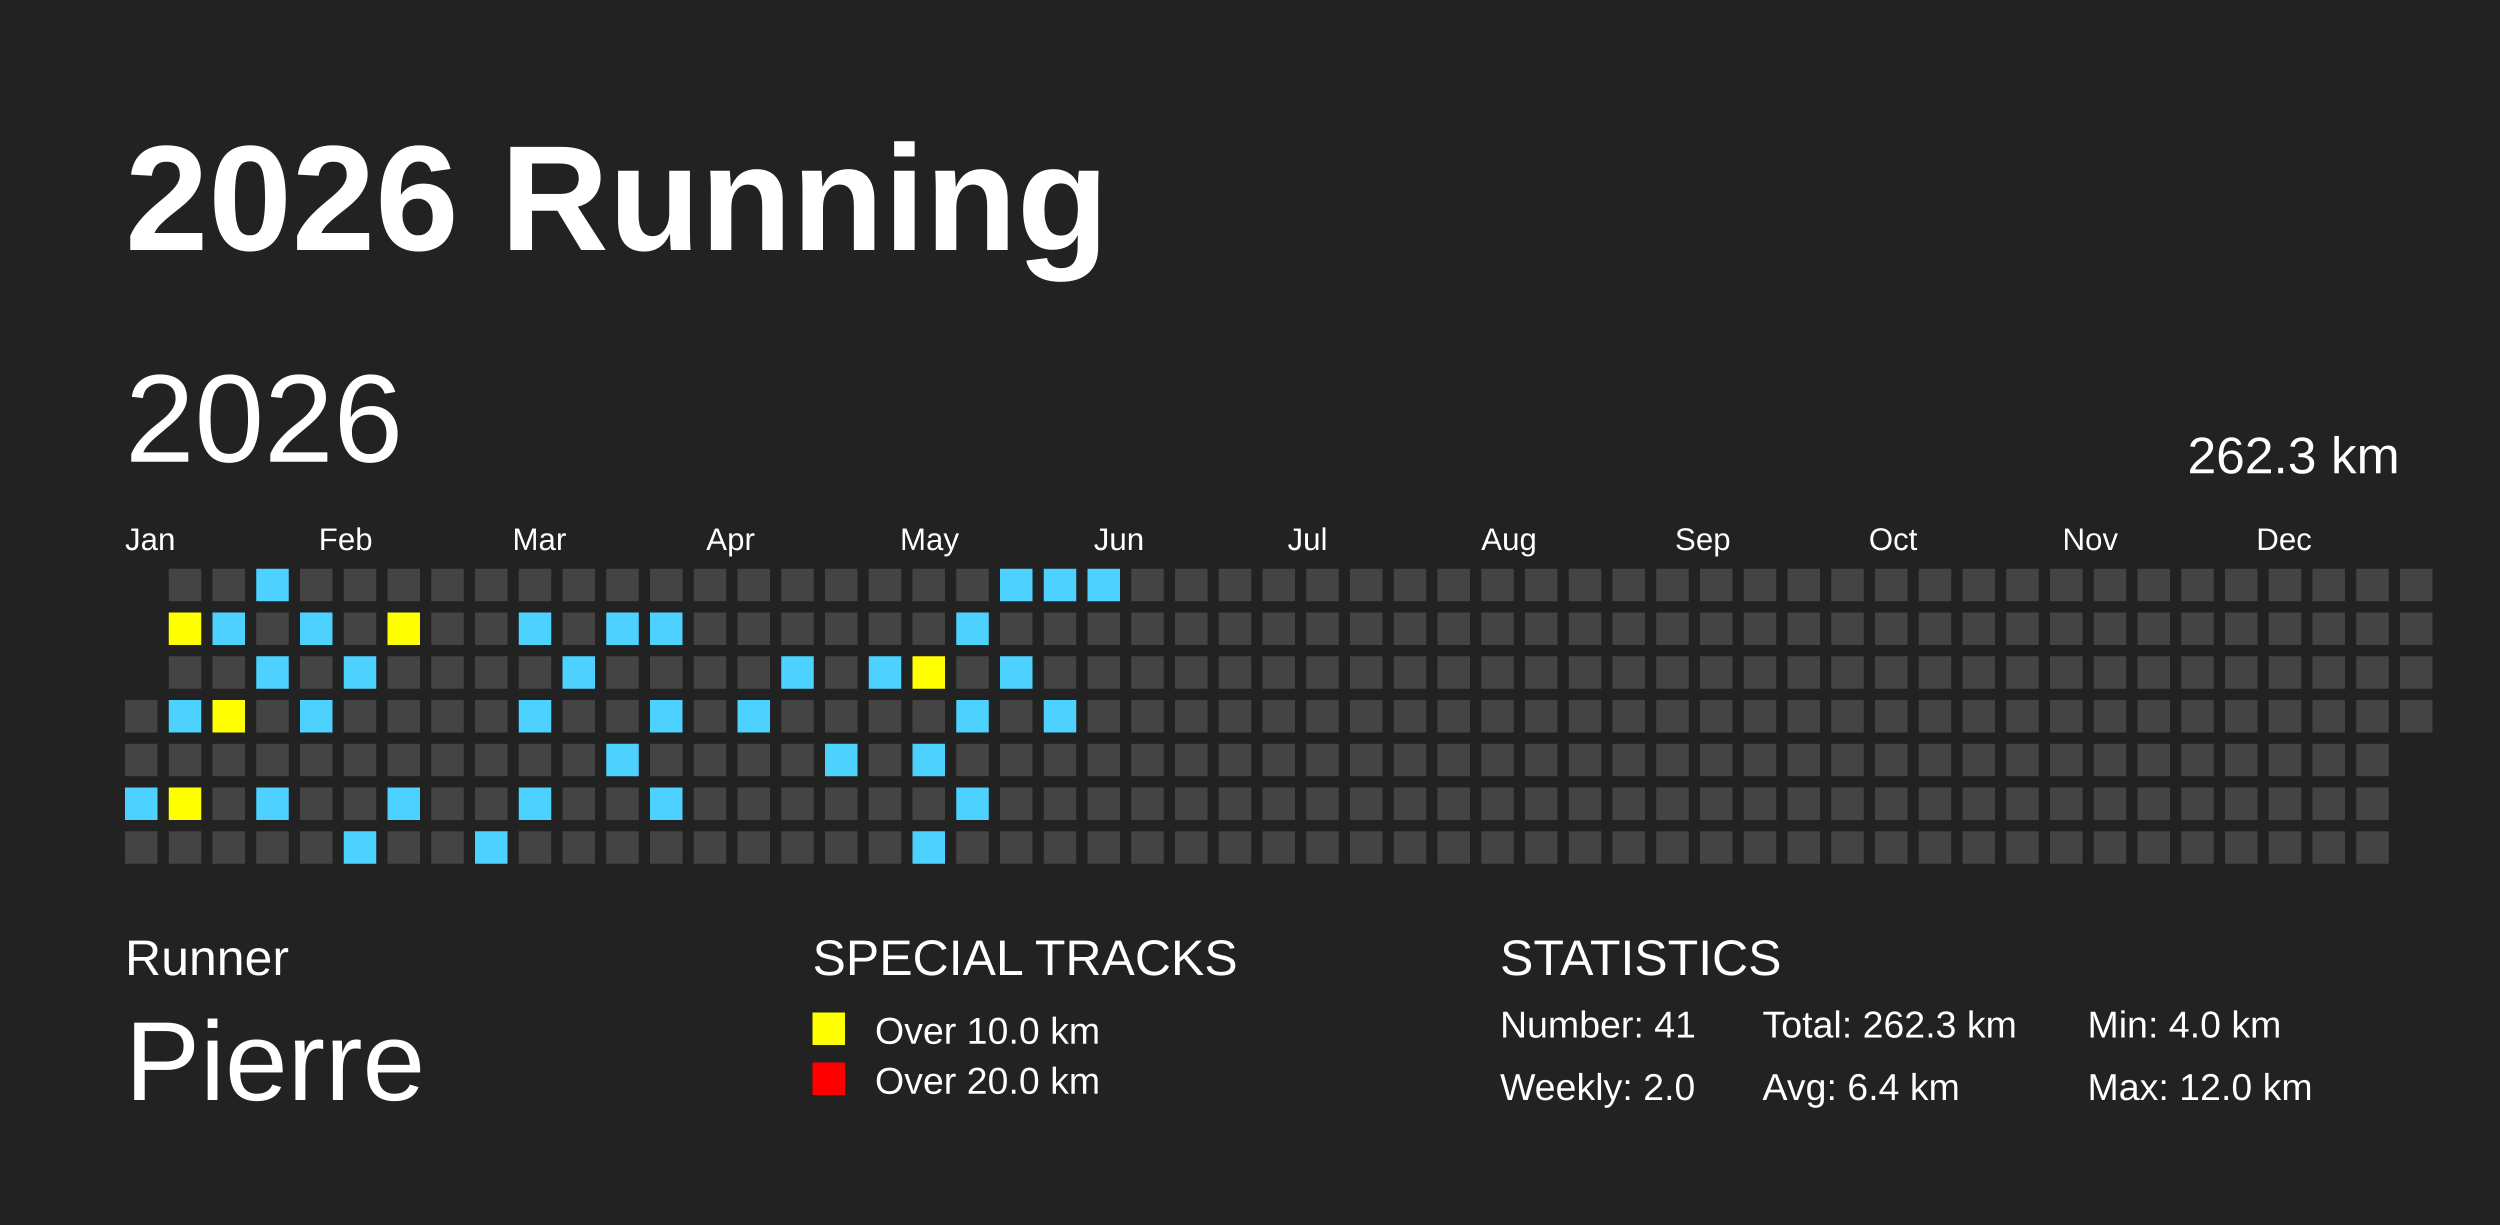
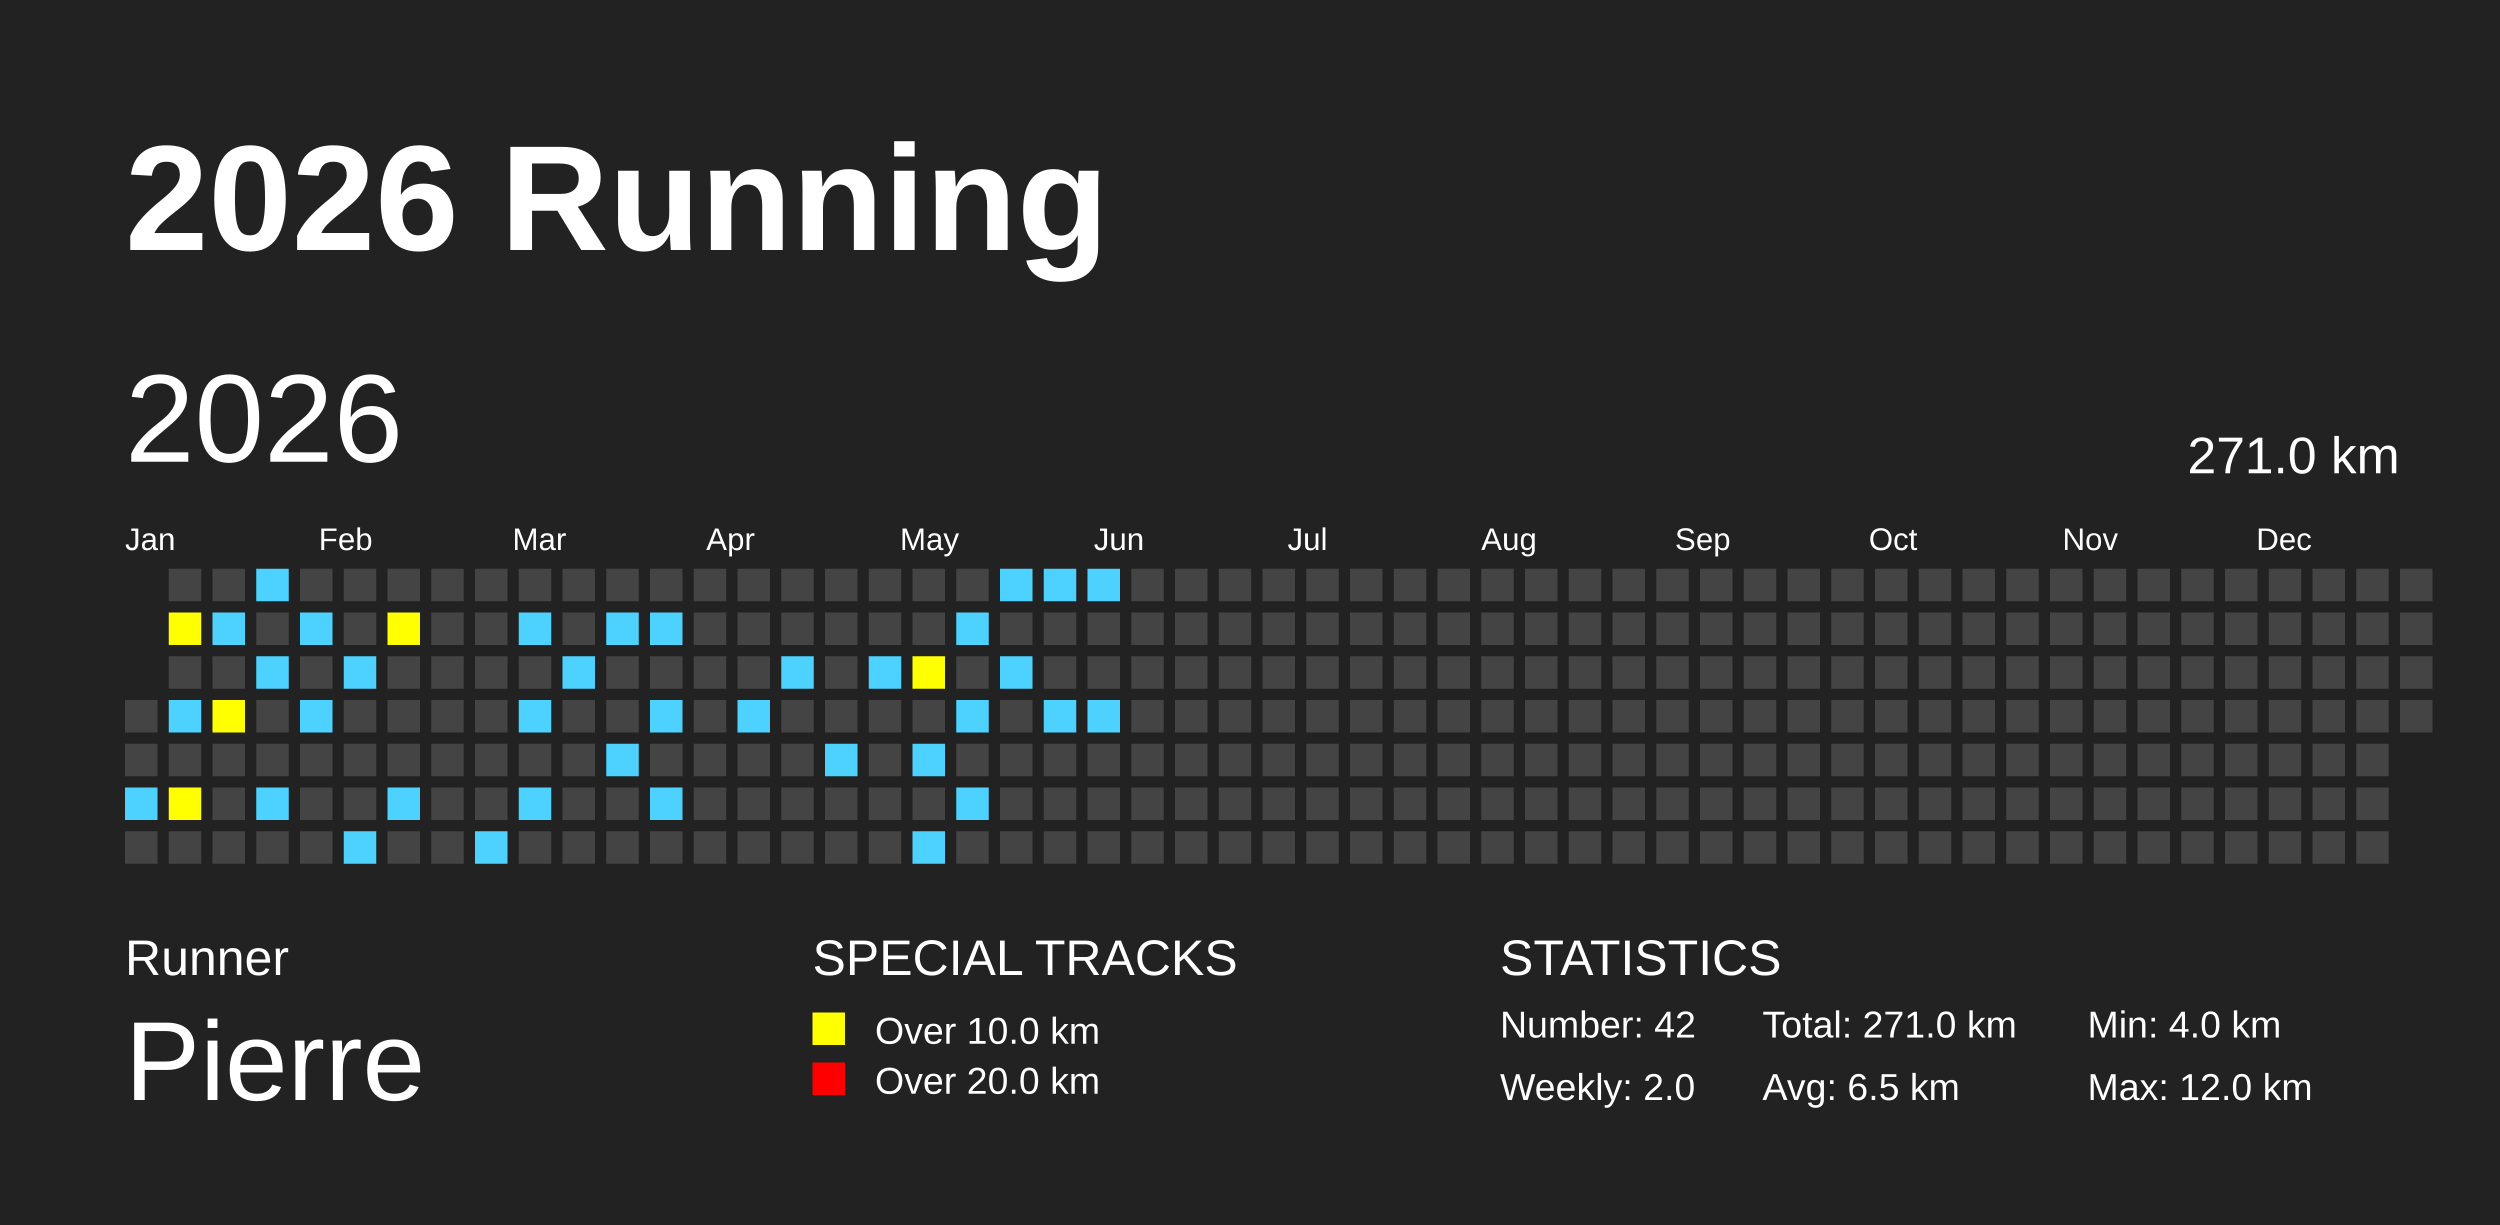
<svg xmlns="http://www.w3.org/2000/svg" baseProfile="full" height="98mm" version="1.1" viewBox="0,0,200,98" width="200mm">
  <defs />
  <rect fill="#222222" height="98" width="200" x="0" y="0" />
  <text fill="#FFFFFF" style="font-size:12px; font-family:Arial; font-weight:bold;" x="10" y="20">2026 Running</text>
  <text fill="#FFFFFF" style="font-size:4px; font-family:Arial" x="10" y="78">Runner</text>
  <text fill="#FFFFFF" style="font-size:9px; font-family:Arial" x="10" y="88">Pierre</text>
  <text fill="#FFFFFF" style="font-size:4px; font-family:Arial" x="65" y="78">SPECIAL TRACKS</text>
  <rect fill="yellow" height="2.6" width="2.6" x="65" y="81" />
  <text fill="#FFFFFF" style="font-size:3px; font-family:Arial" x="70" y="83.5">Over 10.0 km</text>
  <rect fill="red" height="2.6" width="2.6" x="65" y="85" />
  <text fill="#FFFFFF" style="font-size:3px; font-family:Arial" x="70" y="87.5">Over 20.0 km</text>
  <text fill="#FFFFFF" style="font-size:4px; font-family:Arial" x="120" y="78">STATISTICS</text>
-   <text fill="#FFFFFF" style="font-size:3px; font-family:Arial" x="120" y="83">Number: 41</text>
+   <text fill="#FFFFFF" style="font-size:3px; font-family:Arial" x="120" y="83">Number: 42</text>
  <text fill="#FFFFFF" style="font-size:3px; font-family:Arial" x="120" y="88">Weekly: 2.0</text>
-   <text fill="#FFFFFF" style="font-size:3px; font-family:Arial" x="141" y="83">Total: 262.3 km</text>
-   <text fill="#FFFFFF" style="font-size:3px; font-family:Arial" x="141" y="88">Avg: 6.4 km</text>
+   <text fill="#FFFFFF" style="font-size:3px; font-family:Arial" x="141" y="83">Total: 271.0 km</text>
+   <text fill="#FFFFFF" style="font-size:3px; font-family:Arial" x="141" y="88">Avg: 6.5 km</text>
  <text fill="#FFFFFF" style="font-size:3px; font-family:Arial" x="167" y="83">Min: 4.0 km</text>
  <text fill="#FFFFFF" style="font-size:3px; font-family:Arial" x="167" y="88">Max: 12.0 km</text>
  <text dominant-baseline="hanging" fill="#FFFFFF" style="font-size:10.0px; font-family:Arial;" x="10" y="30">2026</text>
-   <text dominant-baseline="hanging" fill="#FFFFFF" style="font-size:4.125px; font-family:Arial;" x="175" y="35">262.3 km</text>
+   <text dominant-baseline="hanging" fill="#FFFFFF" style="font-size:4.125px; font-family:Arial;" x="175" y="35">271.0 km</text>
  <text fill="#FFFFFF" style="font-size:2.5px; font-family:Arial" x="10.0" y="44">Jan</text>
  <text fill="#FFFFFF" style="font-size:2.5px; font-family:Arial" x="25.5" y="44">Feb</text>
  <text fill="#FFFFFF" style="font-size:2.5px; font-family:Arial" x="41.0" y="44">Mar</text>
  <text fill="#FFFFFF" style="font-size:2.5px; font-family:Arial" x="56.5" y="44">Apr</text>
  <text fill="#FFFFFF" style="font-size:2.5px; font-family:Arial" x="72.0" y="44">May</text>
  <text fill="#FFFFFF" style="font-size:2.5px; font-family:Arial" x="87.5" y="44">Jun</text>
  <text fill="#FFFFFF" style="font-size:2.5px; font-family:Arial" x="103.0" y="44">Jul</text>
  <text fill="#FFFFFF" style="font-size:2.5px; font-family:Arial" x="118.5" y="44">Aug</text>
  <text fill="#FFFFFF" style="font-size:2.5px; font-family:Arial" x="134.0" y="44">Sep</text>
  <text fill="#FFFFFF" style="font-size:2.5px; font-family:Arial" x="149.5" y="44">Oct</text>
  <text fill="#FFFFFF" style="font-size:2.5px; font-family:Arial" x="165.0" y="44">Nov</text>
  <text fill="#FFFFFF" style="font-size:2.5px; font-family:Arial" x="180.5" y="44">Dec</text>
  <rect fill="#444444" height="2.6" width="2.6" x="10.0" y="56.0" />
  <rect fill="#444444" height="2.6" width="2.6" x="10.0" y="59.5" />
  <rect fill="#4DD2FF" height="2.6" width="2.6" x="10.0" y="63.0" />
  <rect fill="#444444" height="2.6" width="2.6" x="10.0" y="66.5" />
  <rect fill="#444444" height="2.6" width="2.6" x="13.5" y="45.5" />
  <rect fill="yellow" height="2.6" width="2.6" x="13.5" y="49.0" />
  <rect fill="#444444" height="2.6" width="2.6" x="13.5" y="52.5" />
  <rect fill="#4DD2FF" height="2.6" width="2.6" x="13.5" y="56.0" />
  <rect fill="#444444" height="2.6" width="2.6" x="13.5" y="59.5" />
  <rect fill="yellow" height="2.6" width="2.6" x="13.5" y="63.0" />
  <rect fill="#444444" height="2.6" width="2.6" x="13.5" y="66.5" />
  <rect fill="#444444" height="2.6" width="2.6" x="17.0" y="45.5" />
  <rect fill="#4DD2FF" height="2.6" width="2.6" x="17.0" y="49.0" />
  <rect fill="#444444" height="2.6" width="2.6" x="17.0" y="52.5" />
  <rect fill="yellow" height="2.6" width="2.6" x="17.0" y="56.0" />
  <rect fill="#444444" height="2.6" width="2.6" x="17.0" y="59.5" />
  <rect fill="#444444" height="2.6" width="2.6" x="17.0" y="63.0" />
  <rect fill="#444444" height="2.6" width="2.6" x="17.0" y="66.5" />
  <rect fill="#4DD2FF" height="2.6" width="2.6" x="20.5" y="45.5" />
  <rect fill="#444444" height="2.6" width="2.6" x="20.5" y="49.0" />
  <rect fill="#4DD2FF" height="2.6" width="2.6" x="20.5" y="52.5" />
  <rect fill="#444444" height="2.6" width="2.6" x="20.5" y="56.0" />
  <rect fill="#444444" height="2.6" width="2.6" x="20.5" y="59.5" />
  <rect fill="#4DD2FF" height="2.6" width="2.6" x="20.5" y="63.0" />
  <rect fill="#444444" height="2.6" width="2.6" x="20.5" y="66.5" />
  <rect fill="#444444" height="2.6" width="2.6" x="24.0" y="45.5" />
  <rect fill="#4DD2FF" height="2.6" width="2.6" x="24.0" y="49.0" />
  <rect fill="#444444" height="2.6" width="2.6" x="24.0" y="52.5" />
  <rect fill="#4DD2FF" height="2.6" width="2.6" x="24.0" y="56.0" />
  <rect fill="#444444" height="2.6" width="2.6" x="24.0" y="59.5" />
  <rect fill="#444444" height="2.6" width="2.6" x="24.0" y="63.0" />
  <rect fill="#444444" height="2.6" width="2.6" x="24.0" y="66.5" />
  <rect fill="#444444" height="2.6" width="2.6" x="27.5" y="45.5" />
  <rect fill="#444444" height="2.6" width="2.6" x="27.5" y="49.0" />
  <rect fill="#4DD2FF" height="2.6" width="2.6" x="27.5" y="52.5" />
  <rect fill="#444444" height="2.6" width="2.6" x="27.5" y="56.0" />
  <rect fill="#444444" height="2.6" width="2.6" x="27.5" y="59.5" />
  <rect fill="#444444" height="2.6" width="2.6" x="27.5" y="63.0" />
  <rect fill="#4DD2FF" height="2.6" width="2.6" x="27.5" y="66.5" />
  <rect fill="#444444" height="2.6" width="2.6" x="31.0" y="45.5" />
  <rect fill="yellow" height="2.6" width="2.6" x="31.0" y="49.0" />
  <rect fill="#444444" height="2.6" width="2.6" x="31.0" y="52.5" />
  <rect fill="#444444" height="2.6" width="2.6" x="31.0" y="56.0" />
  <rect fill="#444444" height="2.6" width="2.6" x="31.0" y="59.5" />
  <rect fill="#4DD2FF" height="2.6" width="2.6" x="31.0" y="63.0" />
  <rect fill="#444444" height="2.6" width="2.6" x="31.0" y="66.5" />
  <rect fill="#444444" height="2.6" width="2.6" x="34.5" y="45.5" />
  <rect fill="#444444" height="2.6" width="2.6" x="34.5" y="49.0" />
  <rect fill="#444444" height="2.6" width="2.6" x="34.5" y="52.5" />
  <rect fill="#444444" height="2.6" width="2.6" x="34.5" y="56.0" />
  <rect fill="#444444" height="2.6" width="2.6" x="34.5" y="59.5" />
  <rect fill="#444444" height="2.6" width="2.6" x="34.5" y="63.0" />
  <rect fill="#444444" height="2.6" width="2.6" x="34.5" y="66.5" />
  <rect fill="#444444" height="2.6" width="2.6" x="38.0" y="45.5" />
  <rect fill="#444444" height="2.6" width="2.6" x="38.0" y="49.0" />
  <rect fill="#444444" height="2.6" width="2.6" x="38.0" y="52.5" />
  <rect fill="#444444" height="2.6" width="2.6" x="38.0" y="56.0" />
  <rect fill="#444444" height="2.6" width="2.6" x="38.0" y="59.5" />
  <rect fill="#444444" height="2.6" width="2.6" x="38.0" y="63.0" />
  <rect fill="#4DD2FF" height="2.6" width="2.6" x="38.0" y="66.5" />
  <rect fill="#444444" height="2.6" width="2.6" x="41.5" y="45.5" />
  <rect fill="#4DD2FF" height="2.6" width="2.6" x="41.5" y="49.0" />
  <rect fill="#444444" height="2.6" width="2.6" x="41.5" y="52.5" />
  <rect fill="#4DD2FF" height="2.6" width="2.6" x="41.5" y="56.0" />
  <rect fill="#444444" height="2.6" width="2.6" x="41.5" y="59.5" />
  <rect fill="#4DD2FF" height="2.6" width="2.6" x="41.5" y="63.0" />
  <rect fill="#444444" height="2.6" width="2.6" x="41.5" y="66.5" />
  <rect fill="#444444" height="2.6" width="2.6" x="45.0" y="45.5" />
  <rect fill="#444444" height="2.6" width="2.6" x="45.0" y="49.0" />
  <rect fill="#4DD2FF" height="2.6" width="2.6" x="45.0" y="52.5" />
  <rect fill="#444444" height="2.6" width="2.6" x="45.0" y="56.0" />
  <rect fill="#444444" height="2.6" width="2.6" x="45.0" y="59.5" />
  <rect fill="#444444" height="2.6" width="2.6" x="45.0" y="63.0" />
  <rect fill="#444444" height="2.6" width="2.6" x="45.0" y="66.5" />
  <rect fill="#444444" height="2.6" width="2.6" x="48.5" y="45.5" />
  <rect fill="#4DD2FF" height="2.6" width="2.6" x="48.5" y="49.0" />
  <rect fill="#444444" height="2.6" width="2.6" x="48.5" y="52.5" />
  <rect fill="#444444" height="2.6" width="2.6" x="48.5" y="56.0" />
  <rect fill="#4DD2FF" height="2.6" width="2.6" x="48.5" y="59.5" />
  <rect fill="#444444" height="2.6" width="2.6" x="48.5" y="63.0" />
  <rect fill="#444444" height="2.6" width="2.6" x="48.5" y="66.5" />
  <rect fill="#444444" height="2.6" width="2.6" x="52.0" y="45.5" />
  <rect fill="#4DD2FF" height="2.6" width="2.6" x="52.0" y="49.0" />
  <rect fill="#444444" height="2.6" width="2.6" x="52.0" y="52.5" />
  <rect fill="#4DD2FF" height="2.6" width="2.6" x="52.0" y="56.0" />
  <rect fill="#444444" height="2.6" width="2.6" x="52.0" y="59.5" />
  <rect fill="#4DD2FF" height="2.6" width="2.6" x="52.0" y="63.0" />
  <rect fill="#444444" height="2.6" width="2.6" x="52.0" y="66.5" />
  <rect fill="#444444" height="2.6" width="2.6" x="55.5" y="45.5" />
  <rect fill="#444444" height="2.6" width="2.6" x="55.5" y="49.0" />
  <rect fill="#444444" height="2.6" width="2.6" x="55.5" y="52.5" />
  <rect fill="#444444" height="2.6" width="2.6" x="55.5" y="56.0" />
  <rect fill="#444444" height="2.6" width="2.6" x="55.5" y="59.5" />
  <rect fill="#444444" height="2.6" width="2.6" x="55.5" y="63.0" />
  <rect fill="#444444" height="2.6" width="2.6" x="55.5" y="66.5" />
  <rect fill="#444444" height="2.6" width="2.6" x="59.0" y="45.5" />
  <rect fill="#444444" height="2.6" width="2.6" x="59.0" y="49.0" />
  <rect fill="#444444" height="2.6" width="2.6" x="59.0" y="52.5" />
  <rect fill="#4DD2FF" height="2.6" width="2.6" x="59.0" y="56.0" />
  <rect fill="#444444" height="2.6" width="2.6" x="59.0" y="59.5" />
  <rect fill="#444444" height="2.6" width="2.6" x="59.0" y="63.0" />
  <rect fill="#444444" height="2.6" width="2.6" x="59.0" y="66.5" />
  <rect fill="#444444" height="2.6" width="2.6" x="62.5" y="45.5" />
  <rect fill="#444444" height="2.6" width="2.6" x="62.5" y="49.0" />
  <rect fill="#4DD2FF" height="2.6" width="2.6" x="62.5" y="52.5" />
  <rect fill="#444444" height="2.6" width="2.6" x="62.5" y="56.0" />
  <rect fill="#444444" height="2.6" width="2.6" x="62.5" y="59.5" />
  <rect fill="#444444" height="2.6" width="2.6" x="62.5" y="63.0" />
  <rect fill="#444444" height="2.6" width="2.6" x="62.5" y="66.5" />
  <rect fill="#444444" height="2.6" width="2.6" x="66.0" y="45.5" />
  <rect fill="#444444" height="2.6" width="2.6" x="66.0" y="49.0" />
  <rect fill="#444444" height="2.6" width="2.6" x="66.0" y="52.5" />
  <rect fill="#444444" height="2.6" width="2.6" x="66.0" y="56.0" />
  <rect fill="#4DD2FF" height="2.6" width="2.6" x="66.0" y="59.5" />
  <rect fill="#444444" height="2.6" width="2.6" x="66.0" y="63.0" />
  <rect fill="#444444" height="2.6" width="2.6" x="66.0" y="66.5" />
  <rect fill="#444444" height="2.6" width="2.6" x="69.5" y="45.5" />
  <rect fill="#444444" height="2.6" width="2.6" x="69.5" y="49.0" />
  <rect fill="#4DD2FF" height="2.6" width="2.6" x="69.5" y="52.5" />
  <rect fill="#444444" height="2.6" width="2.6" x="69.5" y="56.0" />
  <rect fill="#444444" height="2.6" width="2.6" x="69.5" y="59.5" />
  <rect fill="#444444" height="2.6" width="2.6" x="69.5" y="63.0" />
  <rect fill="#444444" height="2.6" width="2.6" x="69.5" y="66.5" />
  <rect fill="#444444" height="2.6" width="2.6" x="73.0" y="45.5" />
  <rect fill="#444444" height="2.6" width="2.6" x="73.0" y="49.0" />
  <rect fill="yellow" height="2.6" width="2.6" x="73.0" y="52.5" />
  <rect fill="#444444" height="2.6" width="2.6" x="73.0" y="56.0" />
  <rect fill="#4DD2FF" height="2.6" width="2.6" x="73.0" y="59.5" />
  <rect fill="#444444" height="2.6" width="2.6" x="73.0" y="63.0" />
  <rect fill="#4DD2FF" height="2.6" width="2.6" x="73.0" y="66.5" />
  <rect fill="#444444" height="2.6" width="2.6" x="76.5" y="45.5" />
  <rect fill="#4DD2FF" height="2.6" width="2.6" x="76.5" y="49.0" />
  <rect fill="#444444" height="2.6" width="2.6" x="76.5" y="52.5" />
  <rect fill="#4DD2FF" height="2.6" width="2.6" x="76.5" y="56.0" />
  <rect fill="#444444" height="2.6" width="2.6" x="76.5" y="59.5" />
  <rect fill="#4DD2FF" height="2.6" width="2.6" x="76.5" y="63.0" />
  <rect fill="#444444" height="2.6" width="2.6" x="76.5" y="66.5" />
  <rect fill="#4DD2FF" height="2.6" width="2.6" x="80.0" y="45.5" />
  <rect fill="#444444" height="2.6" width="2.6" x="80.0" y="49.0" />
  <rect fill="#4DD2FF" height="2.6" width="2.6" x="80.0" y="52.5" />
  <rect fill="#444444" height="2.6" width="2.6" x="80.0" y="56.0" />
  <rect fill="#444444" height="2.6" width="2.6" x="80.0" y="59.5" />
  <rect fill="#444444" height="2.6" width="2.6" x="80.0" y="63.0" />
  <rect fill="#444444" height="2.6" width="2.6" x="80.0" y="66.5" />
  <rect fill="#4DD2FF" height="2.6" width="2.6" x="83.5" y="45.5" />
  <rect fill="#444444" height="2.6" width="2.6" x="83.5" y="49.0" />
  <rect fill="#444444" height="2.6" width="2.6" x="83.5" y="52.5" />
  <rect fill="#4DD2FF" height="2.6" width="2.6" x="83.5" y="56.0" />
  <rect fill="#444444" height="2.6" width="2.6" x="83.5" y="59.5" />
  <rect fill="#444444" height="2.6" width="2.6" x="83.5" y="63.0" />
  <rect fill="#444444" height="2.6" width="2.6" x="83.5" y="66.5" />
  <rect fill="#4DD2FF" height="2.6" width="2.6" x="87.0" y="45.5" />
  <rect fill="#444444" height="2.6" width="2.6" x="87.0" y="49.0" />
  <rect fill="#444444" height="2.6" width="2.6" x="87.0" y="52.5" />
-   <rect fill="#444444" height="2.6" width="2.6" x="87.0" y="56.0" />
+   <rect fill="#4DD2FF" height="2.6" width="2.6" x="87.0" y="56.0" />
  <rect fill="#444444" height="2.6" width="2.6" x="87.0" y="59.5" />
  <rect fill="#444444" height="2.6" width="2.6" x="87.0" y="63.0" />
  <rect fill="#444444" height="2.6" width="2.6" x="87.0" y="66.5" />
  <rect fill="#444444" height="2.6" width="2.6" x="90.5" y="45.5" />
  <rect fill="#444444" height="2.6" width="2.6" x="90.5" y="49.0" />
  <rect fill="#444444" height="2.6" width="2.6" x="90.5" y="52.5" />
  <rect fill="#444444" height="2.6" width="2.6" x="90.5" y="56.0" />
  <rect fill="#444444" height="2.6" width="2.6" x="90.5" y="59.5" />
  <rect fill="#444444" height="2.6" width="2.6" x="90.5" y="63.0" />
  <rect fill="#444444" height="2.6" width="2.6" x="90.5" y="66.5" />
  <rect fill="#444444" height="2.6" width="2.6" x="94.0" y="45.5" />
  <rect fill="#444444" height="2.6" width="2.6" x="94.0" y="49.0" />
  <rect fill="#444444" height="2.6" width="2.6" x="94.0" y="52.5" />
  <rect fill="#444444" height="2.6" width="2.6" x="94.0" y="56.0" />
  <rect fill="#444444" height="2.6" width="2.6" x="94.0" y="59.5" />
  <rect fill="#444444" height="2.6" width="2.6" x="94.0" y="63.0" />
  <rect fill="#444444" height="2.6" width="2.6" x="94.0" y="66.5" />
  <rect fill="#444444" height="2.6" width="2.6" x="97.5" y="45.5" />
  <rect fill="#444444" height="2.6" width="2.6" x="97.5" y="49.0" />
  <rect fill="#444444" height="2.6" width="2.6" x="97.5" y="52.5" />
  <rect fill="#444444" height="2.6" width="2.6" x="97.5" y="56.0" />
  <rect fill="#444444" height="2.6" width="2.6" x="97.5" y="59.5" />
  <rect fill="#444444" height="2.6" width="2.6" x="97.5" y="63.0" />
  <rect fill="#444444" height="2.6" width="2.6" x="97.5" y="66.5" />
  <rect fill="#444444" height="2.6" width="2.6" x="101.0" y="45.5" />
  <rect fill="#444444" height="2.6" width="2.6" x="101.0" y="49.0" />
  <rect fill="#444444" height="2.6" width="2.6" x="101.0" y="52.5" />
  <rect fill="#444444" height="2.6" width="2.6" x="101.0" y="56.0" />
  <rect fill="#444444" height="2.6" width="2.6" x="101.0" y="59.5" />
  <rect fill="#444444" height="2.6" width="2.6" x="101.0" y="63.0" />
  <rect fill="#444444" height="2.6" width="2.6" x="101.0" y="66.5" />
  <rect fill="#444444" height="2.6" width="2.6" x="104.5" y="45.5" />
  <rect fill="#444444" height="2.6" width="2.6" x="104.5" y="49.0" />
  <rect fill="#444444" height="2.6" width="2.6" x="104.5" y="52.5" />
  <rect fill="#444444" height="2.6" width="2.6" x="104.5" y="56.0" />
  <rect fill="#444444" height="2.6" width="2.6" x="104.5" y="59.5" />
  <rect fill="#444444" height="2.6" width="2.6" x="104.5" y="63.0" />
  <rect fill="#444444" height="2.6" width="2.6" x="104.5" y="66.5" />
  <rect fill="#444444" height="2.6" width="2.6" x="108.0" y="45.5" />
  <rect fill="#444444" height="2.6" width="2.6" x="108.0" y="49.0" />
  <rect fill="#444444" height="2.6" width="2.6" x="108.0" y="52.5" />
  <rect fill="#444444" height="2.6" width="2.6" x="108.0" y="56.0" />
  <rect fill="#444444" height="2.6" width="2.6" x="108.0" y="59.5" />
  <rect fill="#444444" height="2.6" width="2.6" x="108.0" y="63.0" />
  <rect fill="#444444" height="2.6" width="2.6" x="108.0" y="66.5" />
  <rect fill="#444444" height="2.6" width="2.6" x="111.5" y="45.5" />
  <rect fill="#444444" height="2.6" width="2.6" x="111.5" y="49.0" />
  <rect fill="#444444" height="2.6" width="2.6" x="111.5" y="52.5" />
  <rect fill="#444444" height="2.6" width="2.6" x="111.5" y="56.0" />
  <rect fill="#444444" height="2.6" width="2.6" x="111.5" y="59.5" />
  <rect fill="#444444" height="2.6" width="2.6" x="111.5" y="63.0" />
  <rect fill="#444444" height="2.6" width="2.6" x="111.5" y="66.5" />
  <rect fill="#444444" height="2.6" width="2.6" x="115.0" y="45.5" />
  <rect fill="#444444" height="2.6" width="2.6" x="115.0" y="49.0" />
  <rect fill="#444444" height="2.6" width="2.6" x="115.0" y="52.5" />
  <rect fill="#444444" height="2.6" width="2.6" x="115.0" y="56.0" />
  <rect fill="#444444" height="2.6" width="2.6" x="115.0" y="59.5" />
  <rect fill="#444444" height="2.6" width="2.6" x="115.0" y="63.0" />
  <rect fill="#444444" height="2.6" width="2.6" x="115.0" y="66.5" />
  <rect fill="#444444" height="2.6" width="2.6" x="118.5" y="45.5" />
  <rect fill="#444444" height="2.6" width="2.6" x="118.5" y="49.0" />
  <rect fill="#444444" height="2.6" width="2.6" x="118.5" y="52.5" />
  <rect fill="#444444" height="2.6" width="2.6" x="118.5" y="56.0" />
  <rect fill="#444444" height="2.6" width="2.6" x="118.5" y="59.5" />
  <rect fill="#444444" height="2.6" width="2.6" x="118.5" y="63.0" />
  <rect fill="#444444" height="2.6" width="2.6" x="118.5" y="66.5" />
  <rect fill="#444444" height="2.6" width="2.6" x="122.0" y="45.5" />
  <rect fill="#444444" height="2.6" width="2.6" x="122.0" y="49.0" />
  <rect fill="#444444" height="2.6" width="2.6" x="122.0" y="52.5" />
  <rect fill="#444444" height="2.6" width="2.6" x="122.0" y="56.0" />
  <rect fill="#444444" height="2.6" width="2.6" x="122.0" y="59.5" />
  <rect fill="#444444" height="2.6" width="2.6" x="122.0" y="63.0" />
  <rect fill="#444444" height="2.6" width="2.6" x="122.0" y="66.5" />
  <rect fill="#444444" height="2.6" width="2.6" x="125.5" y="45.5" />
  <rect fill="#444444" height="2.6" width="2.6" x="125.5" y="49.0" />
  <rect fill="#444444" height="2.6" width="2.6" x="125.5" y="52.5" />
  <rect fill="#444444" height="2.6" width="2.6" x="125.5" y="56.0" />
  <rect fill="#444444" height="2.6" width="2.6" x="125.5" y="59.5" />
  <rect fill="#444444" height="2.6" width="2.6" x="125.5" y="63.0" />
  <rect fill="#444444" height="2.6" width="2.6" x="125.5" y="66.5" />
  <rect fill="#444444" height="2.6" width="2.6" x="129.0" y="45.5" />
  <rect fill="#444444" height="2.6" width="2.6" x="129.0" y="49.0" />
  <rect fill="#444444" height="2.6" width="2.6" x="129.0" y="52.5" />
  <rect fill="#444444" height="2.6" width="2.6" x="129.0" y="56.0" />
  <rect fill="#444444" height="2.6" width="2.6" x="129.0" y="59.5" />
  <rect fill="#444444" height="2.6" width="2.6" x="129.0" y="63.0" />
  <rect fill="#444444" height="2.6" width="2.6" x="129.0" y="66.5" />
  <rect fill="#444444" height="2.6" width="2.6" x="132.5" y="45.5" />
  <rect fill="#444444" height="2.6" width="2.6" x="132.5" y="49.0" />
  <rect fill="#444444" height="2.6" width="2.6" x="132.5" y="52.5" />
  <rect fill="#444444" height="2.6" width="2.6" x="132.5" y="56.0" />
  <rect fill="#444444" height="2.6" width="2.6" x="132.5" y="59.5" />
  <rect fill="#444444" height="2.6" width="2.6" x="132.5" y="63.0" />
  <rect fill="#444444" height="2.6" width="2.6" x="132.5" y="66.5" />
  <rect fill="#444444" height="2.6" width="2.6" x="136.0" y="45.5" />
  <rect fill="#444444" height="2.6" width="2.6" x="136.0" y="49.0" />
  <rect fill="#444444" height="2.6" width="2.6" x="136.0" y="52.5" />
  <rect fill="#444444" height="2.6" width="2.6" x="136.0" y="56.0" />
  <rect fill="#444444" height="2.6" width="2.6" x="136.0" y="59.5" />
  <rect fill="#444444" height="2.6" width="2.6" x="136.0" y="63.0" />
  <rect fill="#444444" height="2.6" width="2.6" x="136.0" y="66.5" />
  <rect fill="#444444" height="2.6" width="2.6" x="139.5" y="45.5" />
  <rect fill="#444444" height="2.6" width="2.6" x="139.5" y="49.0" />
  <rect fill="#444444" height="2.6" width="2.6" x="139.5" y="52.5" />
  <rect fill="#444444" height="2.6" width="2.6" x="139.5" y="56.0" />
  <rect fill="#444444" height="2.6" width="2.6" x="139.5" y="59.5" />
  <rect fill="#444444" height="2.6" width="2.6" x="139.5" y="63.0" />
  <rect fill="#444444" height="2.6" width="2.6" x="139.5" y="66.5" />
  <rect fill="#444444" height="2.6" width="2.6" x="143.0" y="45.5" />
  <rect fill="#444444" height="2.6" width="2.6" x="143.0" y="49.0" />
  <rect fill="#444444" height="2.6" width="2.6" x="143.0" y="52.5" />
  <rect fill="#444444" height="2.6" width="2.6" x="143.0" y="56.0" />
  <rect fill="#444444" height="2.6" width="2.6" x="143.0" y="59.5" />
  <rect fill="#444444" height="2.6" width="2.6" x="143.0" y="63.0" />
  <rect fill="#444444" height="2.6" width="2.6" x="143.0" y="66.5" />
  <rect fill="#444444" height="2.6" width="2.6" x="146.5" y="45.5" />
  <rect fill="#444444" height="2.6" width="2.6" x="146.5" y="49.0" />
  <rect fill="#444444" height="2.6" width="2.6" x="146.5" y="52.5" />
  <rect fill="#444444" height="2.6" width="2.6" x="146.5" y="56.0" />
  <rect fill="#444444" height="2.6" width="2.6" x="146.5" y="59.5" />
  <rect fill="#444444" height="2.6" width="2.6" x="146.5" y="63.0" />
  <rect fill="#444444" height="2.6" width="2.6" x="146.5" y="66.5" />
  <rect fill="#444444" height="2.6" width="2.6" x="150.0" y="45.5" />
  <rect fill="#444444" height="2.6" width="2.6" x="150.0" y="49.0" />
  <rect fill="#444444" height="2.6" width="2.6" x="150.0" y="52.5" />
  <rect fill="#444444" height="2.6" width="2.6" x="150.0" y="56.0" />
  <rect fill="#444444" height="2.6" width="2.6" x="150.0" y="59.5" />
  <rect fill="#444444" height="2.6" width="2.6" x="150.0" y="63.0" />
  <rect fill="#444444" height="2.6" width="2.6" x="150.0" y="66.5" />
  <rect fill="#444444" height="2.6" width="2.6" x="153.5" y="45.5" />
  <rect fill="#444444" height="2.6" width="2.6" x="153.5" y="49.0" />
  <rect fill="#444444" height="2.6" width="2.6" x="153.5" y="52.5" />
  <rect fill="#444444" height="2.6" width="2.6" x="153.5" y="56.0" />
  <rect fill="#444444" height="2.6" width="2.6" x="153.5" y="59.5" />
  <rect fill="#444444" height="2.6" width="2.6" x="153.5" y="63.0" />
  <rect fill="#444444" height="2.6" width="2.6" x="153.5" y="66.5" />
  <rect fill="#444444" height="2.6" width="2.6" x="157.0" y="45.5" />
  <rect fill="#444444" height="2.6" width="2.6" x="157.0" y="49.0" />
  <rect fill="#444444" height="2.6" width="2.6" x="157.0" y="52.5" />
  <rect fill="#444444" height="2.6" width="2.6" x="157.0" y="56.0" />
  <rect fill="#444444" height="2.6" width="2.6" x="157.0" y="59.5" />
  <rect fill="#444444" height="2.6" width="2.6" x="157.0" y="63.0" />
  <rect fill="#444444" height="2.6" width="2.6" x="157.0" y="66.5" />
  <rect fill="#444444" height="2.6" width="2.6" x="160.5" y="45.5" />
  <rect fill="#444444" height="2.6" width="2.6" x="160.5" y="49.0" />
  <rect fill="#444444" height="2.6" width="2.6" x="160.5" y="52.5" />
  <rect fill="#444444" height="2.6" width="2.6" x="160.5" y="56.0" />
  <rect fill="#444444" height="2.6" width="2.6" x="160.5" y="59.5" />
  <rect fill="#444444" height="2.6" width="2.6" x="160.5" y="63.0" />
  <rect fill="#444444" height="2.6" width="2.6" x="160.5" y="66.5" />
  <rect fill="#444444" height="2.6" width="2.6" x="164.0" y="45.5" />
  <rect fill="#444444" height="2.6" width="2.6" x="164.0" y="49.0" />
  <rect fill="#444444" height="2.6" width="2.6" x="164.0" y="52.5" />
  <rect fill="#444444" height="2.6" width="2.6" x="164.0" y="56.0" />
  <rect fill="#444444" height="2.6" width="2.6" x="164.0" y="59.5" />
  <rect fill="#444444" height="2.6" width="2.6" x="164.0" y="63.0" />
  <rect fill="#444444" height="2.6" width="2.6" x="164.0" y="66.5" />
  <rect fill="#444444" height="2.6" width="2.6" x="167.5" y="45.5" />
  <rect fill="#444444" height="2.6" width="2.6" x="167.5" y="49.0" />
  <rect fill="#444444" height="2.6" width="2.6" x="167.5" y="52.5" />
  <rect fill="#444444" height="2.6" width="2.6" x="167.5" y="56.0" />
  <rect fill="#444444" height="2.6" width="2.6" x="167.5" y="59.5" />
  <rect fill="#444444" height="2.6" width="2.6" x="167.5" y="63.0" />
  <rect fill="#444444" height="2.6" width="2.6" x="167.5" y="66.5" />
  <rect fill="#444444" height="2.6" width="2.6" x="171.0" y="45.5" />
  <rect fill="#444444" height="2.6" width="2.6" x="171.0" y="49.0" />
  <rect fill="#444444" height="2.6" width="2.6" x="171.0" y="52.5" />
  <rect fill="#444444" height="2.6" width="2.6" x="171.0" y="56.0" />
  <rect fill="#444444" height="2.6" width="2.6" x="171.0" y="59.5" />
  <rect fill="#444444" height="2.6" width="2.6" x="171.0" y="63.0" />
  <rect fill="#444444" height="2.6" width="2.6" x="171.0" y="66.5" />
  <rect fill="#444444" height="2.6" width="2.6" x="174.5" y="45.5" />
  <rect fill="#444444" height="2.6" width="2.6" x="174.5" y="49.0" />
  <rect fill="#444444" height="2.6" width="2.6" x="174.5" y="52.5" />
  <rect fill="#444444" height="2.6" width="2.6" x="174.5" y="56.0" />
  <rect fill="#444444" height="2.6" width="2.6" x="174.5" y="59.5" />
  <rect fill="#444444" height="2.6" width="2.6" x="174.5" y="63.0" />
  <rect fill="#444444" height="2.6" width="2.6" x="174.5" y="66.5" />
  <rect fill="#444444" height="2.6" width="2.6" x="178.0" y="45.5" />
  <rect fill="#444444" height="2.6" width="2.6" x="178.0" y="49.0" />
  <rect fill="#444444" height="2.6" width="2.6" x="178.0" y="52.5" />
  <rect fill="#444444" height="2.6" width="2.6" x="178.0" y="56.0" />
  <rect fill="#444444" height="2.6" width="2.6" x="178.0" y="59.5" />
  <rect fill="#444444" height="2.6" width="2.6" x="178.0" y="63.0" />
  <rect fill="#444444" height="2.6" width="2.6" x="178.0" y="66.5" />
  <rect fill="#444444" height="2.6" width="2.6" x="181.5" y="45.5" />
  <rect fill="#444444" height="2.6" width="2.6" x="181.5" y="49.0" />
  <rect fill="#444444" height="2.6" width="2.6" x="181.5" y="52.5" />
  <rect fill="#444444" height="2.6" width="2.6" x="181.5" y="56.0" />
  <rect fill="#444444" height="2.6" width="2.6" x="181.5" y="59.5" />
  <rect fill="#444444" height="2.6" width="2.6" x="181.5" y="63.0" />
  <rect fill="#444444" height="2.6" width="2.6" x="181.5" y="66.5" />
  <rect fill="#444444" height="2.6" width="2.6" x="185.0" y="45.5" />
  <rect fill="#444444" height="2.6" width="2.6" x="185.0" y="49.0" />
  <rect fill="#444444" height="2.6" width="2.6" x="185.0" y="52.5" />
  <rect fill="#444444" height="2.6" width="2.6" x="185.0" y="56.0" />
  <rect fill="#444444" height="2.6" width="2.6" x="185.0" y="59.5" />
  <rect fill="#444444" height="2.6" width="2.6" x="185.0" y="63.0" />
  <rect fill="#444444" height="2.6" width="2.6" x="185.0" y="66.5" />
  <rect fill="#444444" height="2.6" width="2.6" x="188.5" y="45.5" />
  <rect fill="#444444" height="2.6" width="2.6" x="188.5" y="49.0" />
  <rect fill="#444444" height="2.6" width="2.6" x="188.5" y="52.5" />
  <rect fill="#444444" height="2.6" width="2.6" x="188.5" y="56.0" />
  <rect fill="#444444" height="2.6" width="2.6" x="188.5" y="59.5" />
  <rect fill="#444444" height="2.6" width="2.6" x="188.5" y="63.0" />
  <rect fill="#444444" height="2.6" width="2.6" x="188.5" y="66.5" />
  <rect fill="#444444" height="2.6" width="2.6" x="192.0" y="45.5" />
  <rect fill="#444444" height="2.6" width="2.6" x="192.0" y="49.0" />
  <rect fill="#444444" height="2.6" width="2.6" x="192.0" y="52.5" />
  <rect fill="#444444" height="2.6" width="2.6" x="192.0" y="56.0" />
</svg>
